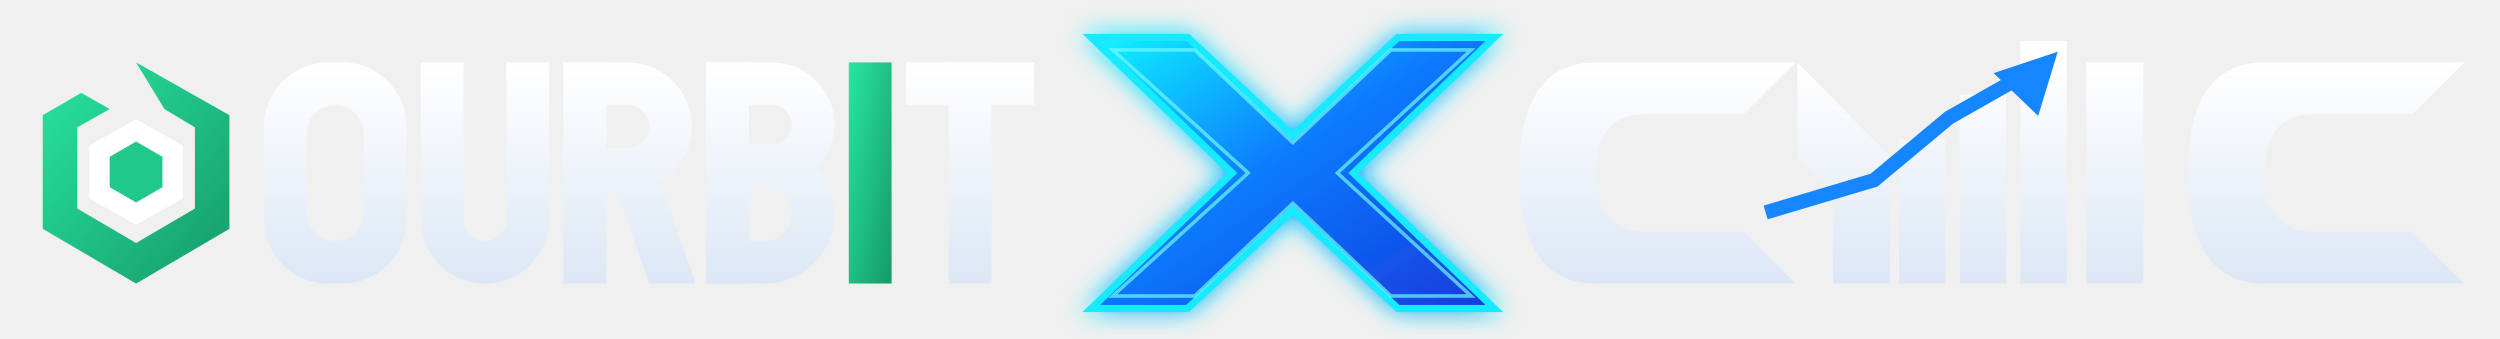
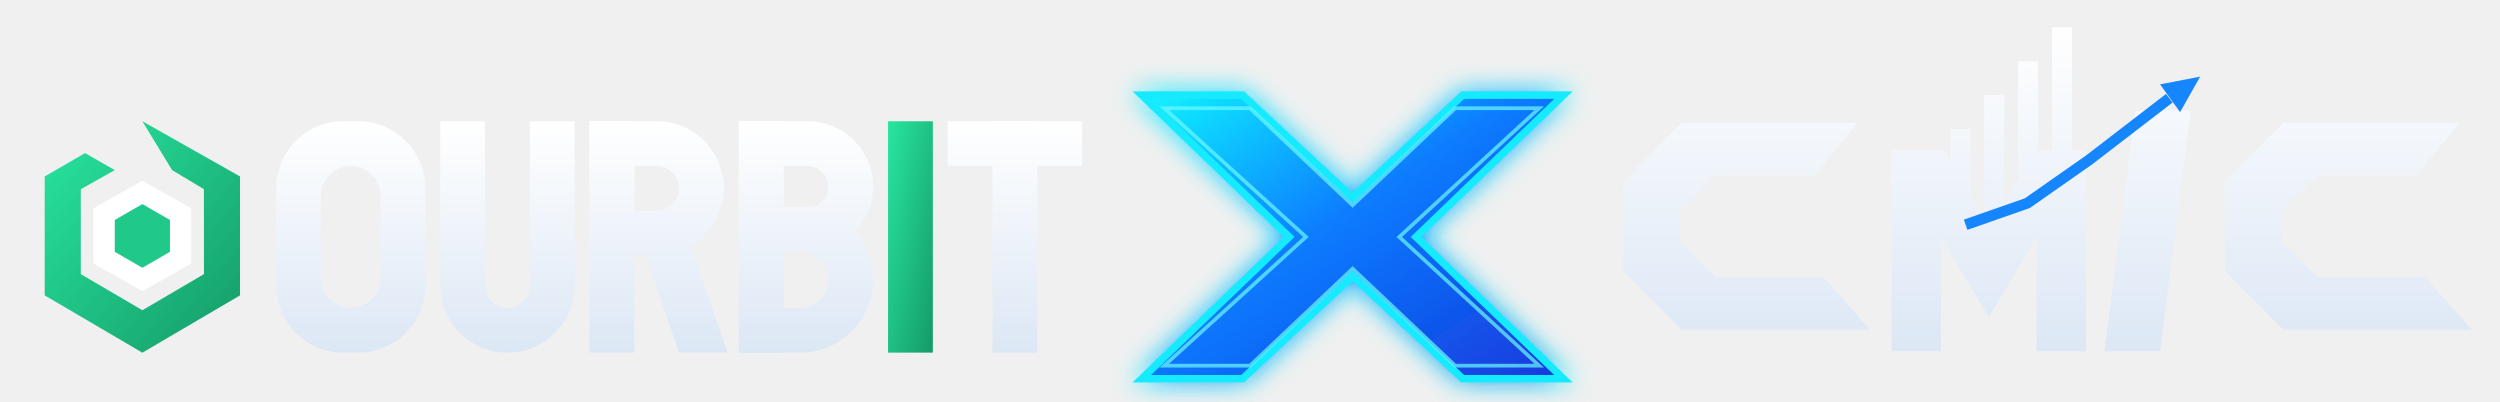
- <svg xmlns="http://www.w3.org/2000/svg" width="1402" height="190" viewBox="30 110 1402 190" role="img" aria-labelledby="title desc">
+ <svg xmlns="http://www.w3.org/2000/svg" width="1340" height="215" viewBox="30 80 1340 215" role="img" aria-labelledby="title desc">
  <defs>
    <linearGradient id="green" x1="0" y1="0" x2="1" y2="1">
      <stop offset="0" stop-color="#28e6a0" />
      <stop offset="1" stop-color="#159a67" />
    </linearGradient>
    <linearGradient id="blue" x1="0" y1="0" x2="1" y2="1">
      <stop offset="0" stop-color="#13f5ff" />
      <stop offset=".45" stop-color="#087cff" />
      <stop offset="1" stop-color="#1839dc" />
    </linearGradient>
    <linearGradient id="white" gradientUnits="userSpaceOnUse" x1="0" y1="145" x2="0" y2="269">
+       <stop offset="0" stop-color="#ffffff" />
+       <stop offset="1" stop-color="#dce7f5" />
+     </linearGradient>
+     <linearGradient id="whiteC" gradientUnits="userSpaceOnUse" x1="0" y1="200" x2="0" y2="415">
      <stop offset="0" stop-color="#ffffff" />
      <stop offset="1" stop-color="#dce7f5" />
    </linearGradient>
    <filter id="glow" x="-40%" y="-40%" width="180%" height="180%">
      <feGaussianBlur stdDeviation="7" result="blur" />
      <feMerge>
        <feMergeNode in="blur" />
        <feMergeNode in="SourceGraphic" />
      </feMerge>
    </filter>
  </defs>
  <g transform="translate(40.3 145) scale(1.138)">
    <path d="M58 0 104 26 104 82 58 109 12 82 12 26 31 15 45 23 29 32 29 72 58 89 87 72 87 32 72 23Z" fill="url(#green)" />
    <path d="M58 28 81 41 81 67 58 80 35 67 35 41Z" fill="#fff" />
    <path d="M58 39 71 46.5 71 61.5 58 69 45 61.5 45 46.5Z" fill="#20c889" />
  </g>
  <g fill="url(#white)">
    <path fill-rule="evenodd" d="M214 145H222A36 36 0 0 1 258 181V233A36 36 0 0 1 222 269H214A36 36 0 0 1 178 233V181A36 36 0 0 1 214 145Z M218 169A16 16 0 0 1 234 185V229A16 16 0 0 1 218 245A16 16 0 0 1 202 229V185A16 16 0 0 1 218 169Z" />
    <path d="M266 145H290V233A12 12 0 0 0 314 233V145H338V233A36 36 0 0 1 266 233Z" />
    <path fill-rule="evenodd" d="M346 145H382A36 36 0 0 1 382 217H346Z M370 169H382A12 12 0 0 1 382 193H370Z" />
    <rect x="346" y="145" width="24" height="124" />
    <polygon points="372,205 398,205 420,269 394,269" />
    <rect x="426" y="145" width="24" height="124" />
    <path fill-rule="evenodd" d="M426 145H463A35 35 0 0 1 463 215H426Z M450 169H463A11 11 0 0 1 463 191H450Z" />
    <path fill-rule="evenodd" d="M426 191H459A39 39 0 0 1 459 269H426Z M450 215H459A15 15 0 0 1 459 245H450Z" />
    <rect x="538" y="145" width="72" height="24" />
    <rect x="562" y="145" width="24" height="124" />
  </g>
  <rect x="506" y="145" width="24" height="124" fill="url(#green)" />
  <path d="M642 131 696 131 755 186 814 131 868 131 789 207 868 283 814 283 755 228 696 283 642 283 721 207Z" fill="url(#blue)" stroke="#14eaff" stroke-width="4" stroke-linejoin="miter" filter="url(#glow)" />
  <path d="M654 138 700 138 755 190 810 138 855 138 780 207 855 276 810 276 755 224 700 276 654 276 730 207Z" fill="none" stroke="#6cfaff" stroke-opacity=".7" stroke-width="2" />
-   <g fill="url(#white)">
-     <path d="M925 145H1037L1008 174H953Q925 174 925 207Q925 240 953 240H1008L1037 269H925Q882 269 882 207Q882 145 925 145Z" />
-     <path d="M1038 145 1090 198 1090 269 1058 269 1058 218 1038 198Z" />
-     <path d="M1095 188H1121V269H1095Z" />
-     <path d="M1129 163H1155V269H1129Z" />
-     <path d="M1163 133H1189V269H1163Z" />
-     <path d="M1200 145H1232V269H1200Z" />
-     <path d="M1300 145H1412L1383 174H1328Q1300 174 1300 207Q1300 240 1328 240H1383L1412 269H1300Q1257 269 1257 207Q1257 145 1300 145Z" />
+   <g transform="translate(866.9 -74.1) scale(0.827)" fill="url(#whiteC)">
+     <polygon points="78,266 192,266 164,300 100,300 77,323 77,343 100,366 170,366 200,400 78,400 40,362 40,304" />
+     <polygon points="214,414 214,284 248,284 277,336 306,284 340,284 340,414 308,414 308,340 277,392 246,340 246,414" />
+     <rect x="252" y="270" width="13" height="66" />
+     <rect x="274" y="248" width="13" height="88" />
+     <rect x="296" y="226" width="13" height="110" />
+     <rect x="318" y="204" width="13" height="132" />
+     <polygon points="372,258 408,258 388,414 352,414" />
+     <g transform="translate(390 0)">
+       <polygon points="78,266 192,266 164,300 100,300 77,323 77,343 100,366 170,366 200,400 78,400 40,362 40,304" />
+     </g>
+     <path d="M262 332 L302 318 L342 290 L394 250" fill="none" stroke="#1686ff" stroke-width="7" stroke-linejoin="miter" />
+     <polygon points="414,236 401,259 388,241" fill="#1686ff" />
  </g>
-   <path d="M1024 228 1081 211 1123 176 1167 151" fill="none" stroke="#1686ff" stroke-width="8" stroke-linecap="square" stroke-linejoin="miter" />
-   <path d="M1148 151 1184 139 1173 175Z" fill="#1686ff" />
</svg>
